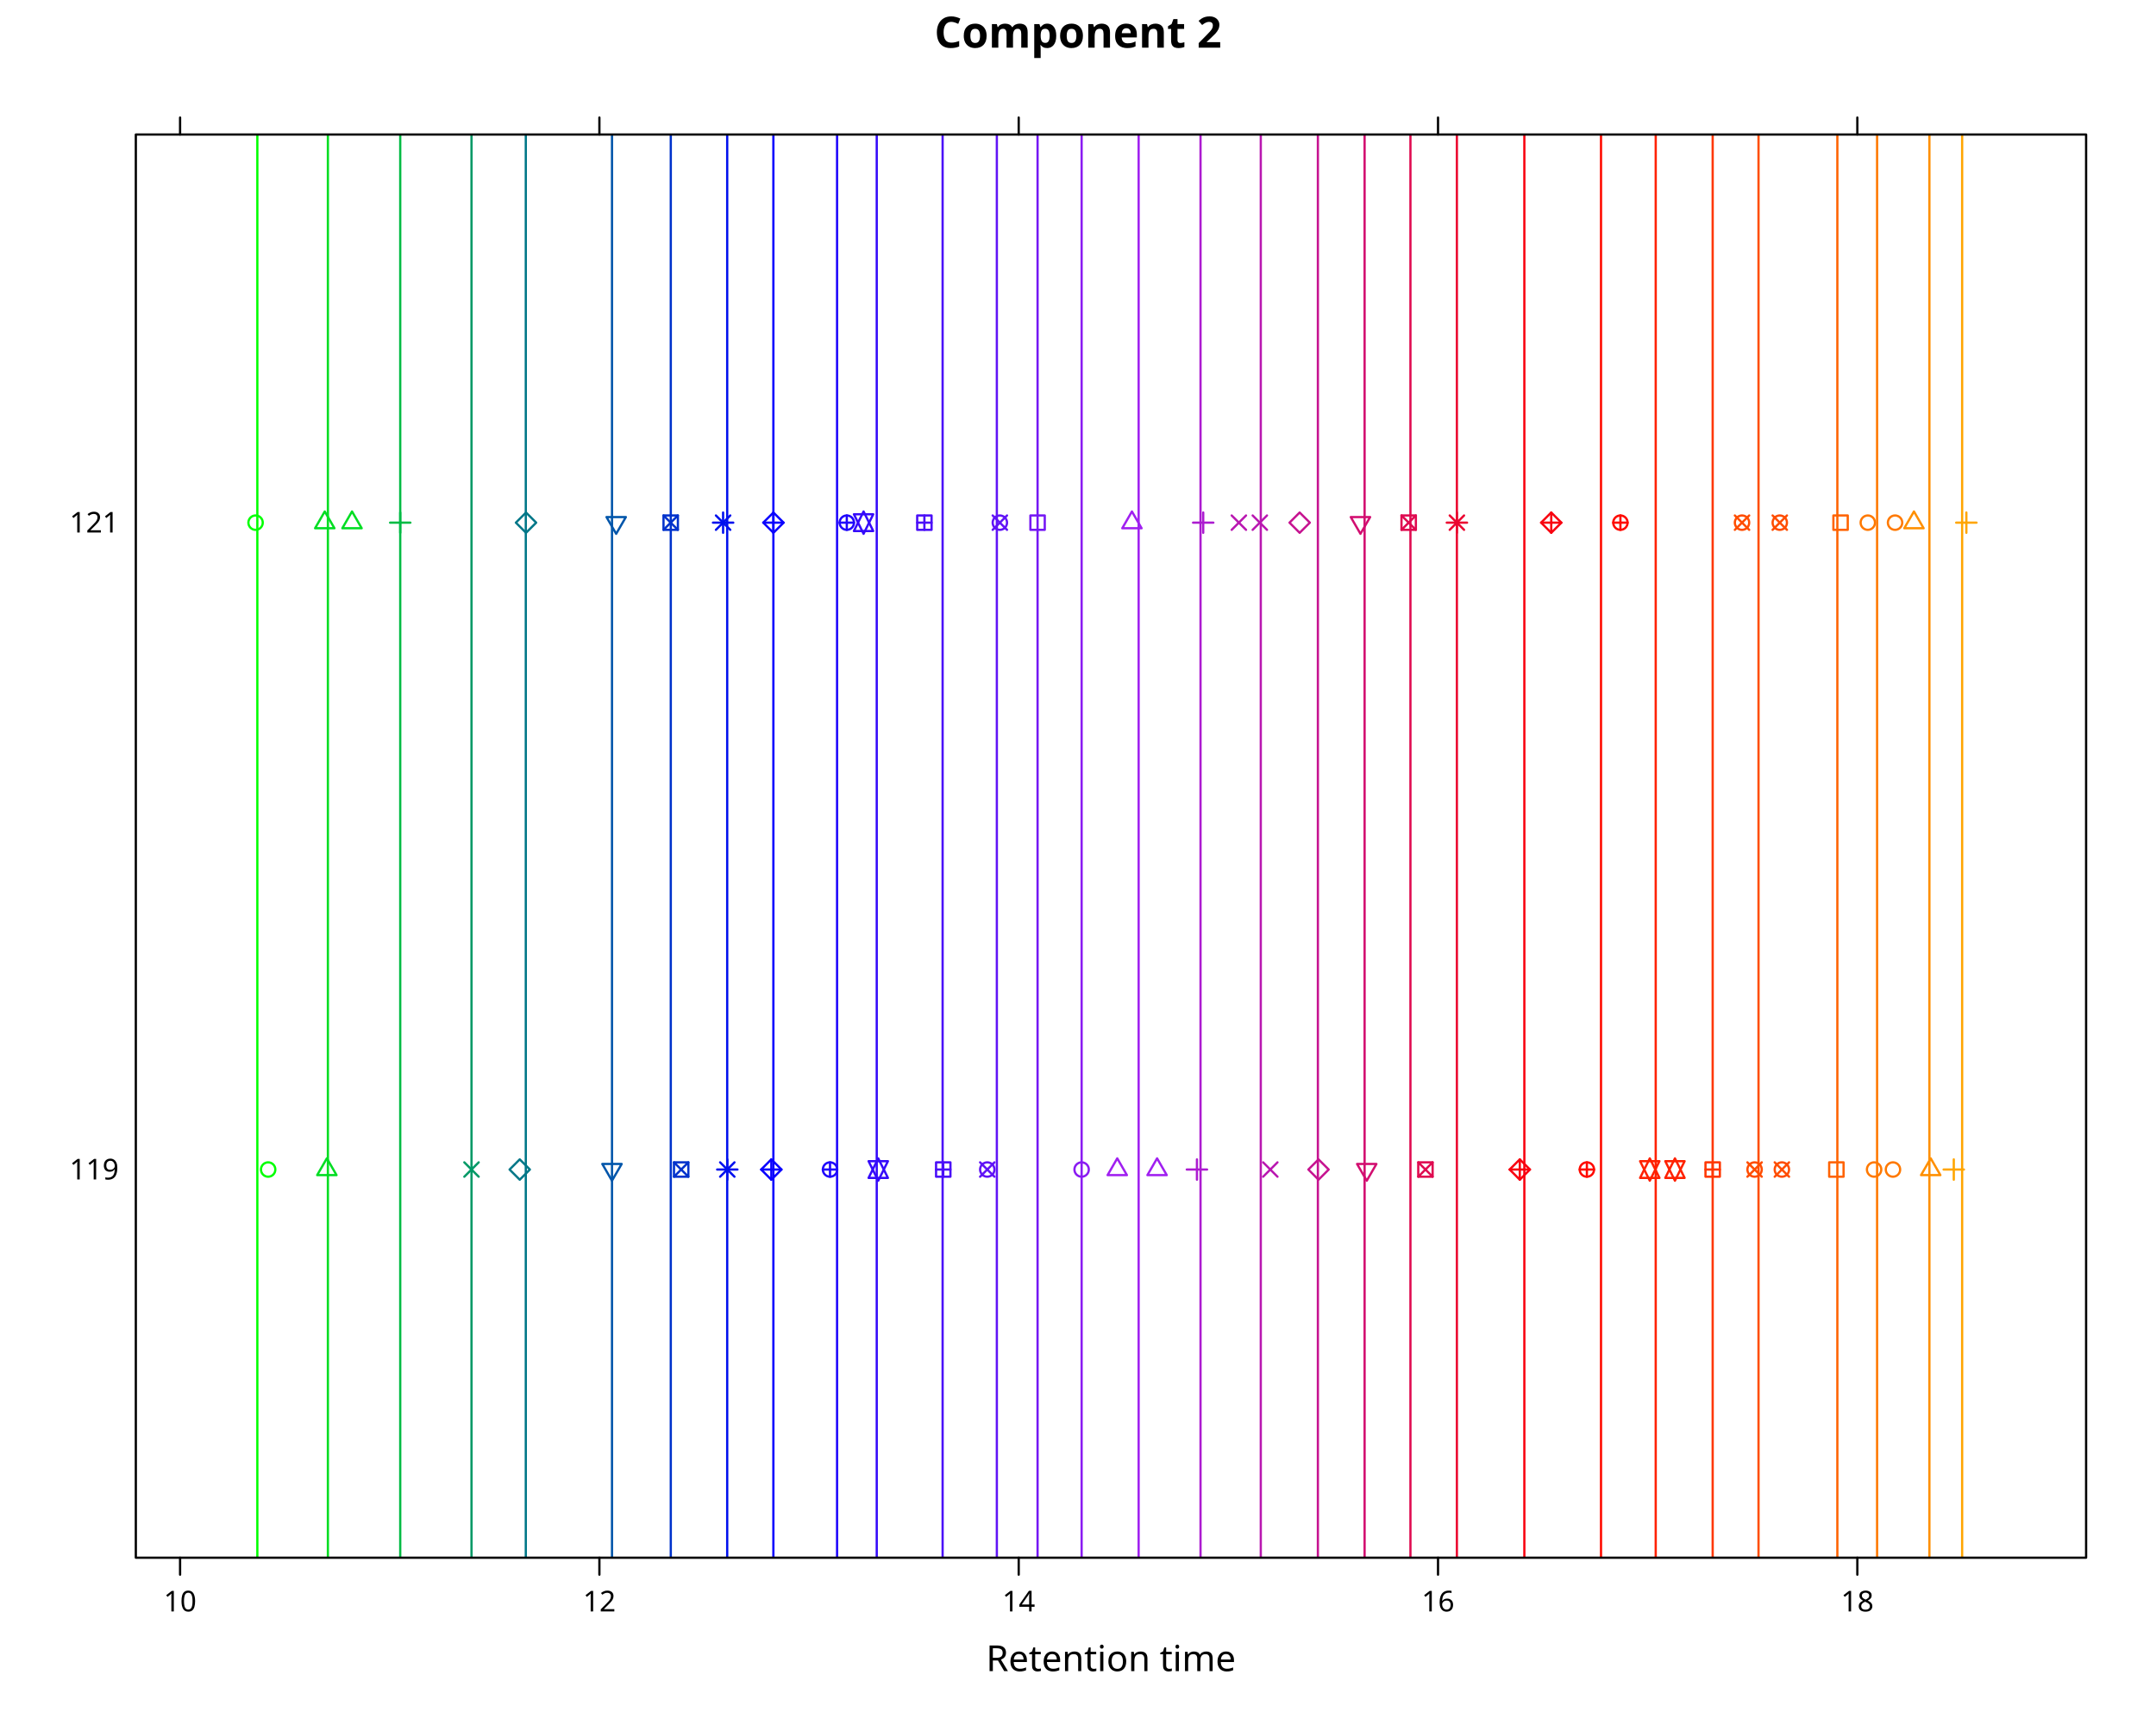
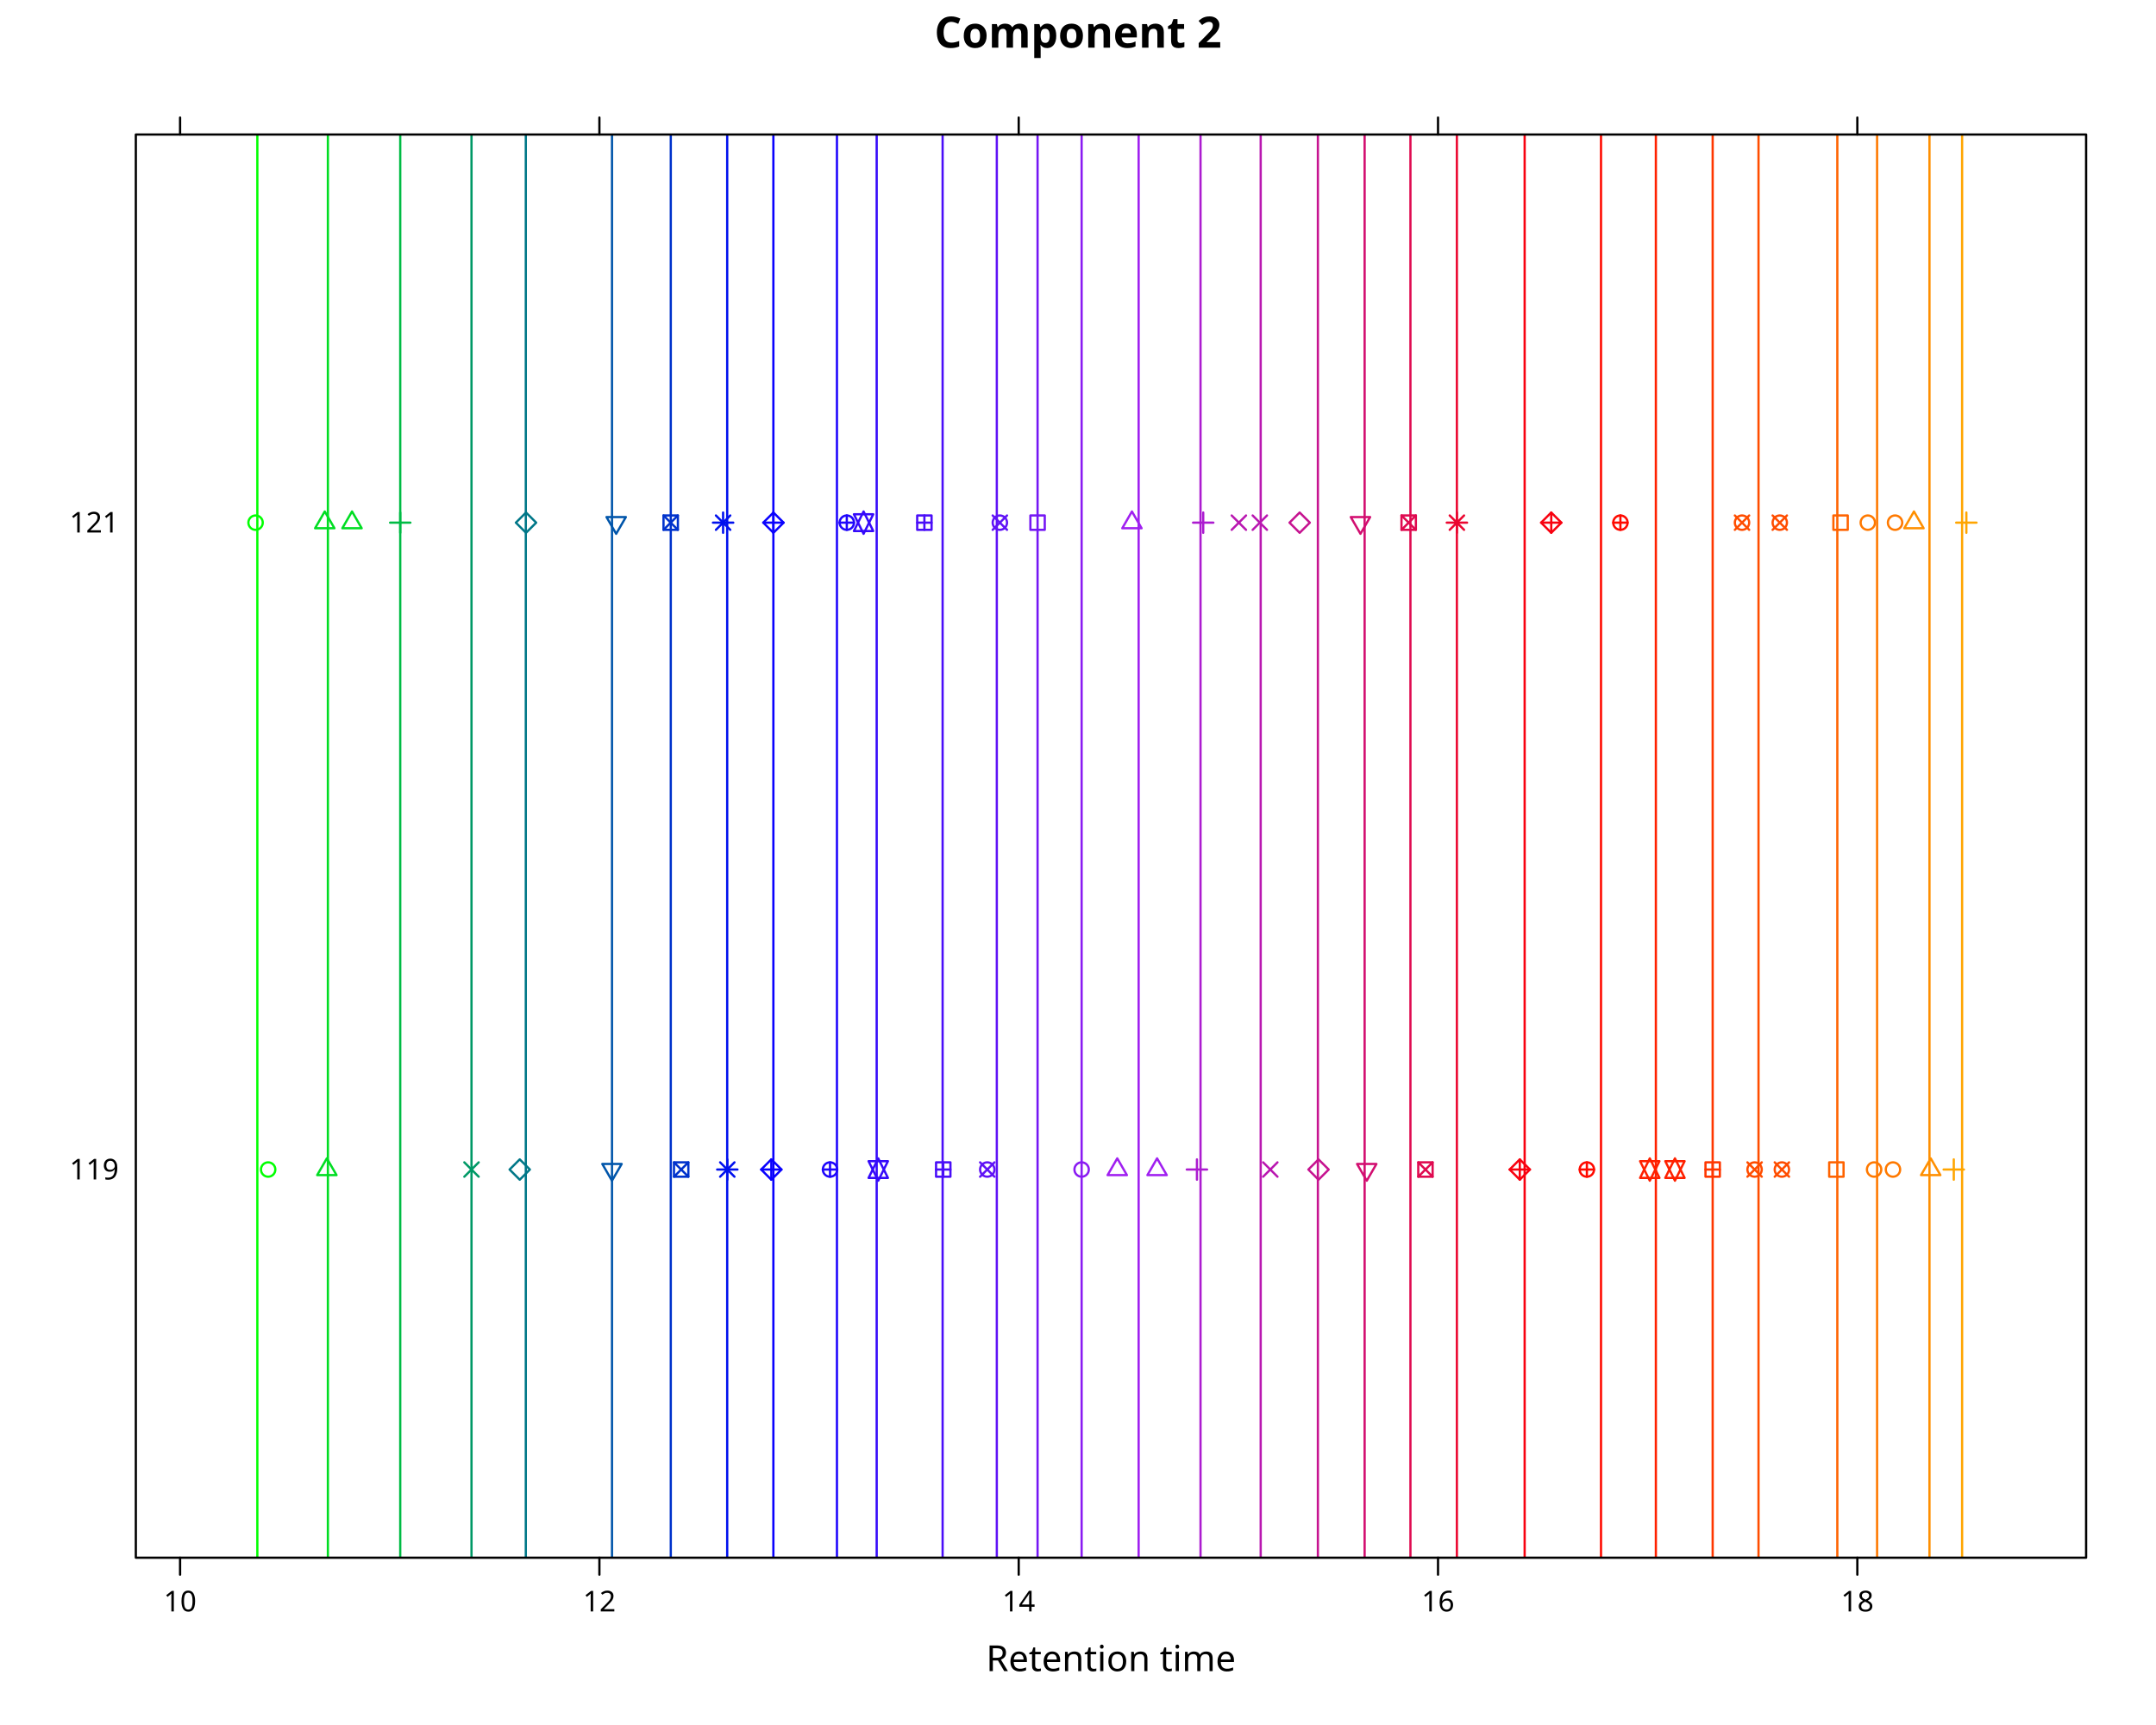
<svg xmlns="http://www.w3.org/2000/svg" class="svglite" data-engine-version="2.0" width="720.00pt" height="576.00pt" viewBox="0 0 720.00 576.00">
  <defs>
    <style type="text/css">
    .svglite line, .svglite polyline, .svglite polygon, .svglite path, .svglite rect, .svglite circle {
      fill: none;
      stroke: #000000;
      stroke-linecap: round;
      stroke-linejoin: round;
      stroke-miterlimit: 10.00;
    }
  </style>
  </defs>
  <rect width="100%" height="100%" style="stroke: none; fill: #FFFFFF;" />
  <defs>
    <clipPath id="cpMC4wMHw3MjAuMDB8MC4wMHw1NzYuMDA=">
      <rect x="0.00" y="0.00" width="720.00" height="576.00" />
    </clipPath>
  </defs>
  <g clip-path="url(#cpMC4wMHw3MjAuMDB8MC4wMHw1NzYuMDA=)">
    <rect x="0.00" y="0.00" width="720.00" height="576.00" style="stroke-width: 0.75; stroke: none;" />
    <text x="360.00" y="15.91" text-anchor="middle" style="font-size: 14.40px; font-weight: bold; font-family: sans;" textLength="86.47px" lengthAdjust="spacingAndGlyphs">Component 2</text>
    <text x="371.01" y="558.00" text-anchor="middle" style="font-size: 12.00px; font-family: sans;" textLength="77.38px" lengthAdjust="spacingAndGlyphs">Retention time</text>
  </g>
  <defs>
    <clipPath id="cpNDUuMzZ8Njk2LjY2fDQ0LjkyfDUyMC4xMw==">
      <rect x="45.36" y="44.92" width="651.30" height="475.21" />
    </clipPath>
  </defs>
  <g clip-path="url(#cpNDUuMzZ8Njk2LjY2fDQ0LjkyfDUyMC4xMw==)">
</g>
  <g clip-path="url(#cpMC4wMHw3MjAuMDB8MC4wMHw1NzYuMDA=)">
    <line x1="60.14" y1="44.92" x2="60.14" y2="39.25" style="stroke-width: 0.75;" />
    <line x1="200.17" y1="44.92" x2="200.17" y2="39.25" style="stroke-width: 0.75;" />
    <line x1="340.20" y1="44.92" x2="340.20" y2="39.25" style="stroke-width: 0.75;" />
    <line x1="480.23" y1="44.92" x2="480.23" y2="39.25" style="stroke-width: 0.75;" />
    <line x1="620.26" y1="44.92" x2="620.26" y2="39.25" style="stroke-width: 0.75;" />
    <text x="39.69" y="393.83" text-anchor="end" style="font-size: 9.60px; font-family: sans;" textLength="16.02px" lengthAdjust="spacingAndGlyphs">119</text>
    <text x="39.69" y="177.82" text-anchor="end" style="font-size: 9.60px; font-family: sans;" textLength="16.02px" lengthAdjust="spacingAndGlyphs">121</text>
    <line x1="60.14" y1="520.13" x2="60.14" y2="525.80" style="stroke-width: 0.75;" />
    <line x1="200.17" y1="520.13" x2="200.17" y2="525.80" style="stroke-width: 0.75;" />
    <line x1="340.20" y1="520.13" x2="340.20" y2="525.80" style="stroke-width: 0.75;" />
    <line x1="480.23" y1="520.13" x2="480.23" y2="525.80" style="stroke-width: 0.75;" />
    <line x1="620.26" y1="520.13" x2="620.26" y2="525.80" style="stroke-width: 0.75;" />
    <text x="60.14" y="538.07" text-anchor="middle" style="font-size: 9.60px; font-family: sans;" textLength="10.68px" lengthAdjust="spacingAndGlyphs">10</text>
    <text x="200.17" y="538.07" text-anchor="middle" style="font-size: 9.60px; font-family: sans;" textLength="10.68px" lengthAdjust="spacingAndGlyphs">12</text>
    <text x="340.20" y="538.07" text-anchor="middle" style="font-size: 9.60px; font-family: sans;" textLength="10.68px" lengthAdjust="spacingAndGlyphs">14</text>
    <text x="480.23" y="538.07" text-anchor="middle" style="font-size: 9.60px; font-family: sans;" textLength="10.68px" lengthAdjust="spacingAndGlyphs">16</text>
    <text x="620.26" y="538.07" text-anchor="middle" style="font-size: 9.60px; font-family: sans;" textLength="10.68px" lengthAdjust="spacingAndGlyphs">18</text>
  </g>
  <g clip-path="url(#cpNDUuMzZ8Njk2LjY2fDQ0LjkyfDUyMC4xMw==)">
    <circle cx="89.55" cy="390.52" r="2.40" style="stroke-width: 0.75; stroke: #00FF00;" />
    <polygon points="109.15,386.79 112.39,392.39 105.92,392.39 " style="stroke-width: 0.75; stroke: #00DD22; fill: none;" />
    <line x1="155.06" y1="392.92" x2="159.86" y2="388.12" style="stroke-width: 0.75; stroke: #009966;" />
    <line x1="155.06" y1="388.12" x2="159.86" y2="392.92" style="stroke-width: 0.75; stroke: #009966;" />
    <polygon points="170.17,390.52 173.57,387.13 176.96,390.52 173.57,393.92 " style="stroke-width: 0.75; stroke: #007788; fill: none;" />
    <polygon points="204.37,394.26 207.61,388.66 201.14,388.66 " style="stroke-width: 0.75; stroke: #0055AA; fill: none;" />
    <rect x="225.08" y="388.12" width="4.80" height="4.80" style="stroke-width: 0.75; stroke: #0032CC;" />
    <line x1="225.08" y1="392.92" x2="229.88" y2="388.12" style="stroke-width: 0.75; stroke: #0032CC;" />
    <line x1="225.08" y1="388.12" x2="229.88" y2="392.92" style="stroke-width: 0.75; stroke: #0032CC;" />
    <line x1="240.48" y1="392.92" x2="245.28" y2="388.12" style="stroke-width: 0.75; stroke: #0010EE;" />
    <line x1="240.48" y1="388.12" x2="245.28" y2="392.92" style="stroke-width: 0.75; stroke: #0010EE;" />
    <line x1="239.49" y1="390.52" x2="246.28" y2="390.52" style="stroke-width: 0.75; stroke: #0010EE;" />
    <line x1="242.88" y1="393.92" x2="242.88" y2="387.13" style="stroke-width: 0.75; stroke: #0010EE;" />
    <line x1="254.19" y1="390.52" x2="260.98" y2="390.52" style="stroke-width: 0.75; stroke: #0A02FE;" />
    <line x1="257.59" y1="393.92" x2="257.59" y2="387.13" style="stroke-width: 0.75; stroke: #0A02FE;" />
    <polygon points="254.19,390.52 257.59,387.13 260.98,390.52 257.59,393.92 " style="stroke-width: 0.75; stroke: #0A02FE; fill: none;" />
    <circle cx="277.19" cy="390.52" r="2.40" style="stroke-width: 0.75; stroke: #1F06FC;" />
    <line x1="274.79" y1="390.52" x2="279.59" y2="390.52" style="stroke-width: 0.75; stroke: #1F06FC;" />
    <line x1="277.19" y1="392.92" x2="277.19" y2="388.12" style="stroke-width: 0.75; stroke: #1F06FC;" />
    <polygon points="293.29,394.26 296.53,387.73 290.06,387.73 " style="stroke-width: 0.75; stroke: #350AFA; fill: none;" />
    <polygon points="293.29,386.79 296.53,393.32 290.06,393.32 " style="stroke-width: 0.75; stroke: #350AFA; fill: none;" />
    <line x1="312.60" y1="390.52" x2="317.40" y2="390.52" style="stroke-width: 0.75; stroke: #4A0EF8;" />
    <line x1="315.00" y1="392.92" x2="315.00" y2="388.12" style="stroke-width: 0.75; stroke: #4A0EF8;" />
    <rect x="312.60" y="388.12" width="4.80" height="4.80" style="stroke-width: 0.75; stroke: #4A0EF8;" />
    <circle cx="329.70" cy="390.52" r="2.40" style="stroke-width: 0.75; stroke: #6013F6;" />
    <line x1="327.30" y1="392.92" x2="332.10" y2="388.12" style="stroke-width: 0.75; stroke: #6013F6;" />
    <line x1="327.30" y1="388.12" x2="332.10" y2="392.92" style="stroke-width: 0.75; stroke: #6013F6;" />
    <circle cx="361.21" cy="390.52" r="2.40" style="stroke-width: 0.75; stroke: #8A1BF2;" />
    <polygon points="373.11,386.79 376.34,392.39 369.88,392.39 " style="stroke-width: 0.75; stroke: #A020F0; fill: none;" />
    <polygon points="386.41,386.79 389.64,392.39 383.18,392.39 " style="stroke-width: 0.75; stroke: #A020F0; fill: none;" />
    <line x1="396.32" y1="390.52" x2="403.11" y2="390.52" style="stroke-width: 0.75; stroke: #AC1BD0;" />
    <line x1="399.72" y1="393.92" x2="399.72" y2="387.13" style="stroke-width: 0.75; stroke: #AC1BD0;" />
    <line x1="421.82" y1="392.92" x2="426.62" y2="388.12" style="stroke-width: 0.75; stroke: #B917B0;" />
    <line x1="421.82" y1="388.12" x2="426.62" y2="392.92" style="stroke-width: 0.75; stroke: #B917B0;" />
    <polygon points="436.93,390.52 440.32,387.13 443.72,390.52 440.32,393.92 " style="stroke-width: 0.75; stroke: #C61390; fill: none;" />
    <polygon points="456.43,394.26 459.66,388.66 453.19,388.66 " style="stroke-width: 0.75; stroke: #D20E70; fill: none;" />
    <rect x="473.63" y="388.12" width="4.80" height="4.80" style="stroke-width: 0.75; stroke: #DF0A50;" />
    <line x1="473.63" y1="392.92" x2="478.43" y2="388.12" style="stroke-width: 0.75; stroke: #DF0A50;" />
    <line x1="473.63" y1="388.12" x2="478.43" y2="392.92" style="stroke-width: 0.75; stroke: #DF0A50;" />
    <line x1="504.14" y1="390.52" x2="510.93" y2="390.52" style="stroke-width: 0.75; stroke: #F80210;" />
    <line x1="507.54" y1="393.92" x2="507.54" y2="387.13" style="stroke-width: 0.75; stroke: #F80210;" />
    <polygon points="504.14,390.52 507.54,387.13 510.93,390.52 507.54,393.92 " style="stroke-width: 0.75; stroke: #F80210; fill: none;" />
    <circle cx="529.94" cy="390.52" r="2.40" style="stroke-width: 0.75; stroke: #FF0A00;" />
    <line x1="527.54" y1="390.52" x2="532.34" y2="390.52" style="stroke-width: 0.75; stroke: #FF0A00;" />
    <line x1="529.94" y1="392.92" x2="529.94" y2="388.12" style="stroke-width: 0.75; stroke: #FF0A00;" />
    <polygon points="550.95,394.26 554.18,387.73 547.71,387.73 " style="stroke-width: 0.75; stroke: #FF2100; fill: none;" />
    <polygon points="550.95,386.79 554.18,393.32 547.71,393.32 " style="stroke-width: 0.75; stroke: #FF2100; fill: none;" />
    <polygon points="559.35,394.26 562.58,387.73 556.12,387.73 " style="stroke-width: 0.75; stroke: #FF2100; fill: none;" />
    <polygon points="559.35,386.79 562.58,393.32 556.12,393.32 " style="stroke-width: 0.75; stroke: #FF2100; fill: none;" />
    <line x1="569.55" y1="390.52" x2="574.35" y2="390.52" style="stroke-width: 0.75; stroke: #FF3700;" />
    <line x1="571.95" y1="392.92" x2="571.95" y2="388.12" style="stroke-width: 0.75; stroke: #FF3700;" />
    <rect x="569.55" y="388.12" width="4.80" height="4.80" style="stroke-width: 0.75; stroke: #FF3700;" />
    <circle cx="585.95" cy="390.52" r="2.40" style="stroke-width: 0.75; stroke: #FF4D00;" />
    <line x1="583.55" y1="392.92" x2="588.35" y2="388.12" style="stroke-width: 0.75; stroke: #FF4D00;" />
    <line x1="583.55" y1="388.12" x2="588.35" y2="392.92" style="stroke-width: 0.75; stroke: #FF4D00;" />
    <circle cx="595.06" cy="390.52" r="2.40" style="stroke-width: 0.75; stroke: #FF4D00;" />
    <line x1="592.66" y1="392.92" x2="597.46" y2="388.12" style="stroke-width: 0.75; stroke: #FF4D00;" />
    <line x1="592.66" y1="388.12" x2="597.46" y2="392.92" style="stroke-width: 0.75; stroke: #FF4D00;" />
    <rect x="610.86" y="388.12" width="4.80" height="4.80" style="stroke-width: 0.75; stroke: #FF6300;" />
    <circle cx="625.86" cy="390.52" r="2.40" style="stroke-width: 0.75; stroke: #FF7900;" />
    <circle cx="632.16" cy="390.52" r="2.40" style="stroke-width: 0.75; stroke: #FF7900;" />
    <polygon points="644.77,386.79 648.00,392.39 641.53,392.39 " style="stroke-width: 0.75; stroke: #FF8F00; fill: none;" />
    <line x1="649.07" y1="390.52" x2="655.86" y2="390.52" style="stroke-width: 0.75; stroke: #FFA500;" />
    <line x1="652.47" y1="393.92" x2="652.47" y2="387.13" style="stroke-width: 0.75; stroke: #FFA500;" />
    <circle cx="85.35" cy="174.52" r="2.40" style="stroke-width: 0.75; stroke: #00FF00;" />
    <polygon points="108.45,170.79 111.69,176.39 105.22,176.39 " style="stroke-width: 0.75; stroke: #00DD22; fill: none;" />
    <polygon points="117.56,170.79 120.79,176.39 114.32,176.39 " style="stroke-width: 0.75; stroke: #00DD22; fill: none;" />
    <line x1="130.27" y1="174.52" x2="137.05" y2="174.52" style="stroke-width: 0.75; stroke: #00BB44;" />
    <line x1="133.66" y1="177.91" x2="133.66" y2="171.13" style="stroke-width: 0.75; stroke: #00BB44;" />
    <polygon points="172.27,174.52 175.67,171.13 179.06,174.52 175.67,177.91 " style="stroke-width: 0.75; stroke: #007788; fill: none;" />
    <polygon points="205.77,178.25 209.01,172.65 202.54,172.65 " style="stroke-width: 0.75; stroke: #0055AA; fill: none;" />
    <rect x="221.58" y="172.12" width="4.80" height="4.80" style="stroke-width: 0.75; stroke: #0032CC;" />
    <line x1="221.58" y1="176.92" x2="226.38" y2="172.12" style="stroke-width: 0.75; stroke: #0032CC;" />
    <line x1="221.58" y1="172.12" x2="226.38" y2="176.92" style="stroke-width: 0.75; stroke: #0032CC;" />
    <line x1="239.08" y1="176.92" x2="243.88" y2="172.12" style="stroke-width: 0.75; stroke: #0010EE;" />
    <line x1="239.08" y1="172.12" x2="243.88" y2="176.92" style="stroke-width: 0.75; stroke: #0010EE;" />
    <line x1="238.09" y1="174.52" x2="244.88" y2="174.52" style="stroke-width: 0.75; stroke: #0010EE;" />
    <line x1="241.48" y1="177.91" x2="241.48" y2="171.13" style="stroke-width: 0.75; stroke: #0010EE;" />
    <line x1="254.89" y1="174.52" x2="261.68" y2="174.52" style="stroke-width: 0.75; stroke: #0A02FE;" />
    <line x1="258.29" y1="177.91" x2="258.29" y2="171.13" style="stroke-width: 0.75; stroke: #0A02FE;" />
    <polygon points="254.89,174.52 258.29,171.13 261.68,174.52 258.29,177.91 " style="stroke-width: 0.75; stroke: #0A02FE; fill: none;" />
    <circle cx="282.79" cy="174.52" r="2.40" style="stroke-width: 0.75; stroke: #1F06FC;" />
    <line x1="280.39" y1="174.52" x2="285.19" y2="174.52" style="stroke-width: 0.75; stroke: #1F06FC;" />
    <line x1="282.79" y1="176.92" x2="282.79" y2="172.12" style="stroke-width: 0.75; stroke: #1F06FC;" />
    <polygon points="288.39,178.25 291.62,171.72 285.16,171.72 " style="stroke-width: 0.75; stroke: #350AFA; fill: none;" />
    <polygon points="288.39,170.79 291.62,177.32 285.16,177.32 " style="stroke-width: 0.75; stroke: #350AFA; fill: none;" />
    <line x1="306.30" y1="174.52" x2="311.10" y2="174.52" style="stroke-width: 0.75; stroke: #4A0EF8;" />
    <line x1="308.70" y1="176.92" x2="308.70" y2="172.12" style="stroke-width: 0.75; stroke: #4A0EF8;" />
    <rect x="306.30" y="172.12" width="4.80" height="4.80" style="stroke-width: 0.75; stroke: #4A0EF8;" />
    <circle cx="333.90" cy="174.52" r="2.40" style="stroke-width: 0.75; stroke: #6013F6;" />
    <line x1="331.50" y1="176.92" x2="336.30" y2="172.12" style="stroke-width: 0.75; stroke: #6013F6;" />
    <line x1="331.50" y1="172.12" x2="336.30" y2="176.92" style="stroke-width: 0.75; stroke: #6013F6;" />
    <rect x="344.10" y="172.12" width="4.80" height="4.80" style="stroke-width: 0.75; stroke: #7517F4;" />
    <polygon points="378.01,170.79 381.24,176.39 374.78,176.39 " style="stroke-width: 0.75; stroke: #A020F0; fill: none;" />
    <line x1="398.42" y1="174.52" x2="405.21" y2="174.52" style="stroke-width: 0.75; stroke: #AC1BD0;" />
    <line x1="401.82" y1="177.91" x2="401.82" y2="171.13" style="stroke-width: 0.75; stroke: #AC1BD0;" />
    <line x1="411.32" y1="176.92" x2="416.12" y2="172.12" style="stroke-width: 0.75; stroke: #B917B0;" />
    <line x1="411.32" y1="172.12" x2="416.12" y2="176.92" style="stroke-width: 0.75; stroke: #B917B0;" />
    <line x1="418.32" y1="176.92" x2="423.12" y2="172.12" style="stroke-width: 0.75; stroke: #B917B0;" />
    <line x1="418.32" y1="172.12" x2="423.12" y2="176.92" style="stroke-width: 0.75; stroke: #B917B0;" />
    <polygon points="430.63,174.52 434.02,171.13 437.42,174.52 434.02,177.91 " style="stroke-width: 0.75; stroke: #C61390; fill: none;" />
    <polygon points="454.33,178.25 457.56,172.65 451.09,172.65 " style="stroke-width: 0.75; stroke: #D20E70; fill: none;" />
    <rect x="468.03" y="172.12" width="4.80" height="4.80" style="stroke-width: 0.75; stroke: #DF0A50;" />
    <line x1="468.03" y1="176.92" x2="472.83" y2="172.12" style="stroke-width: 0.75; stroke: #DF0A50;" />
    <line x1="468.03" y1="172.12" x2="472.83" y2="176.92" style="stroke-width: 0.75; stroke: #DF0A50;" />
    <line x1="484.13" y1="176.92" x2="488.93" y2="172.12" style="stroke-width: 0.75; stroke: #EB0630;" />
    <line x1="484.13" y1="172.12" x2="488.93" y2="176.92" style="stroke-width: 0.75; stroke: #EB0630;" />
    <line x1="483.14" y1="174.52" x2="489.93" y2="174.52" style="stroke-width: 0.75; stroke: #EB0630;" />
    <line x1="486.53" y1="177.91" x2="486.53" y2="171.13" style="stroke-width: 0.75; stroke: #EB0630;" />
    <line x1="514.65" y1="174.52" x2="521.43" y2="174.52" style="stroke-width: 0.75; stroke: #F80210;" />
    <line x1="518.04" y1="177.91" x2="518.04" y2="171.13" style="stroke-width: 0.75; stroke: #F80210;" />
    <polygon points="514.65,174.52 518.04,171.13 521.43,174.52 518.04,177.91 " style="stroke-width: 0.75; stroke: #F80210; fill: none;" />
    <circle cx="541.14" cy="174.52" r="2.40" style="stroke-width: 0.75; stroke: #FF0A00;" />
    <line x1="538.74" y1="174.52" x2="543.54" y2="174.52" style="stroke-width: 0.75; stroke: #FF0A00;" />
    <line x1="541.14" y1="176.92" x2="541.14" y2="172.12" style="stroke-width: 0.75; stroke: #FF0A00;" />
    <circle cx="581.75" cy="174.52" r="2.40" style="stroke-width: 0.75; stroke: #FF4D00;" />
    <line x1="579.35" y1="176.92" x2="584.15" y2="172.12" style="stroke-width: 0.75; stroke: #FF4D00;" />
    <line x1="579.35" y1="172.12" x2="584.15" y2="176.92" style="stroke-width: 0.75; stroke: #FF4D00;" />
    <circle cx="594.36" cy="174.52" r="2.40" style="stroke-width: 0.75; stroke: #FF4D00;" />
    <line x1="591.96" y1="176.92" x2="596.76" y2="172.12" style="stroke-width: 0.75; stroke: #FF4D00;" />
    <line x1="591.96" y1="172.12" x2="596.76" y2="176.92" style="stroke-width: 0.75; stroke: #FF4D00;" />
    <rect x="612.26" y="172.12" width="4.80" height="4.80" style="stroke-width: 0.75; stroke: #FF6300;" />
    <circle cx="623.76" cy="174.52" r="2.40" style="stroke-width: 0.75; stroke: #FF7900;" />
    <circle cx="632.86" cy="174.52" r="2.40" style="stroke-width: 0.75; stroke: #FF7900;" />
    <polygon points="639.17,170.79 642.40,176.39 635.93,176.39 " style="stroke-width: 0.75; stroke: #FF8F00; fill: none;" />
    <line x1="653.27" y1="174.52" x2="660.06" y2="174.52" style="stroke-width: 0.75; stroke: #FFA500;" />
    <line x1="656.67" y1="177.91" x2="656.67" y2="171.13" style="stroke-width: 0.75; stroke: #FFA500;" />
    <line x1="85.94" y1="520.13" x2="85.94" y2="44.92" style="stroke-width: 0.75; stroke: #00FF00;" />
    <line x1="109.50" y1="520.13" x2="109.50" y2="44.92" style="stroke-width: 0.75; stroke: #00DD22;" />
    <line x1="133.66" y1="520.13" x2="133.66" y2="44.92" style="stroke-width: 0.75; stroke: #00BB44;" />
    <line x1="157.46" y1="520.13" x2="157.46" y2="44.92" style="stroke-width: 0.75; stroke: #009966;" />
    <line x1="175.59" y1="520.13" x2="175.59" y2="44.92" style="stroke-width: 0.75; stroke: #007788;" />
    <line x1="204.38" y1="520.13" x2="204.38" y2="44.92" style="stroke-width: 0.75; stroke: #0055AA;" />
    <line x1="224.01" y1="520.13" x2="224.01" y2="44.92" style="stroke-width: 0.75; stroke: #0032CC;" />
    <line x1="242.85" y1="520.13" x2="242.85" y2="44.92" style="stroke-width: 0.75; stroke: #0010EE;" />
    <line x1="258.27" y1="520.13" x2="258.27" y2="44.92" style="stroke-width: 0.75; stroke: #0A02FE;" />
-     <line x1="279.54" y1="520.13" x2="279.54" y2="44.92" style="stroke-width: 0.75; stroke: #1F06FC;" />
-     <line x1="292.79" y1="520.13" x2="292.79" y2="44.92" style="stroke-width: 0.75; stroke: #350AFA;" />
+     <line x1="279.50" y1="520.13" x2="279.50" y2="44.92" style="stroke-width: 0.75; stroke: #1F06FC;" />
+     <line x1="292.77" y1="520.13" x2="292.77" y2="44.92" style="stroke-width: 0.75; stroke: #350AFA;" />
    <line x1="314.79" y1="520.13" x2="314.79" y2="44.92" style="stroke-width: 0.75; stroke: #4A0EF8;" />
-     <line x1="332.90" y1="520.13" x2="332.90" y2="44.92" style="stroke-width: 0.75; stroke: #6013F6;" />
+     <line x1="332.89" y1="520.13" x2="332.89" y2="44.92" style="stroke-width: 0.75; stroke: #6013F6;" />
    <line x1="346.50" y1="520.13" x2="346.50" y2="44.92" style="stroke-width: 0.75; stroke: #7517F4;" />
    <line x1="361.21" y1="520.13" x2="361.21" y2="44.92" style="stroke-width: 0.75; stroke: #8A1BF2;" />
    <line x1="380.25" y1="520.13" x2="380.25" y2="44.92" style="stroke-width: 0.75; stroke: #A020F0;" />
    <line x1="400.92" y1="520.13" x2="400.92" y2="44.92" style="stroke-width: 0.75; stroke: #AC1BD0;" />
-     <line x1="421.04" y1="520.13" x2="421.04" y2="44.92" style="stroke-width: 0.75; stroke: #B917B0;" />
+     <line x1="421.01" y1="520.13" x2="421.01" y2="44.92" style="stroke-width: 0.75; stroke: #B917B0;" />
    <line x1="440.11" y1="520.13" x2="440.11" y2="44.92" style="stroke-width: 0.75; stroke: #C61390;" />
-     <line x1="455.71" y1="520.13" x2="455.71" y2="44.92" style="stroke-width: 0.75; stroke: #D20E70;" />
+     <line x1="455.72" y1="520.13" x2="455.72" y2="44.92" style="stroke-width: 0.75; stroke: #D20E70;" />
    <line x1="471.02" y1="520.13" x2="471.02" y2="44.92" style="stroke-width: 0.75; stroke: #DF0A50;" />
    <line x1="486.53" y1="520.13" x2="486.53" y2="44.92" style="stroke-width: 0.75; stroke: #EB0630;" />
-     <line x1="509.06" y1="520.13" x2="509.06" y2="44.92" style="stroke-width: 0.75; stroke: #F80210;" />
+     <line x1="509.16" y1="520.13" x2="509.16" y2="44.92" style="stroke-width: 0.75; stroke: #F80210;" />
    <line x1="534.66" y1="520.13" x2="534.66" y2="44.92" style="stroke-width: 0.75; stroke: #FF0A00;" />
-     <line x1="552.93" y1="520.13" x2="552.93" y2="44.92" style="stroke-width: 0.75; stroke: #FF2100;" />
+     <line x1="552.98" y1="520.13" x2="552.98" y2="44.92" style="stroke-width: 0.75; stroke: #FF2100;" />
    <line x1="571.95" y1="520.13" x2="571.95" y2="44.92" style="stroke-width: 0.75; stroke: #FF3700;" />
    <line x1="587.26" y1="520.13" x2="587.26" y2="44.92" style="stroke-width: 0.75; stroke: #FF4D00;" />
-     <line x1="613.59" y1="520.13" x2="613.59" y2="44.92" style="stroke-width: 0.75; stroke: #FF6300;" />
+     <line x1="613.58" y1="520.13" x2="613.58" y2="44.92" style="stroke-width: 0.75; stroke: #FF6300;" />
    <line x1="626.86" y1="520.13" x2="626.86" y2="44.92" style="stroke-width: 0.75; stroke: #FF7900;" />
-     <line x1="644.33" y1="520.13" x2="644.33" y2="44.92" style="stroke-width: 0.75; stroke: #FF8F00;" />
-     <line x1="655.26" y1="520.13" x2="655.26" y2="44.92" style="stroke-width: 0.75; stroke: #FFA500;" />
+     <line x1="644.35" y1="520.13" x2="644.35" y2="44.92" style="stroke-width: 0.75; stroke: #FF8F00;" />
+     <line x1="655.25" y1="520.13" x2="655.25" y2="44.92" style="stroke-width: 0.75; stroke: #FFA500;" />
  </g>
  <g clip-path="url(#cpMC4wMHw3MjAuMDB8MC4wMHw1NzYuMDA=)">
    <rect x="45.36" y="44.92" width="651.30" height="475.21" style="stroke-width: 0.75;" />
  </g>
</svg>
